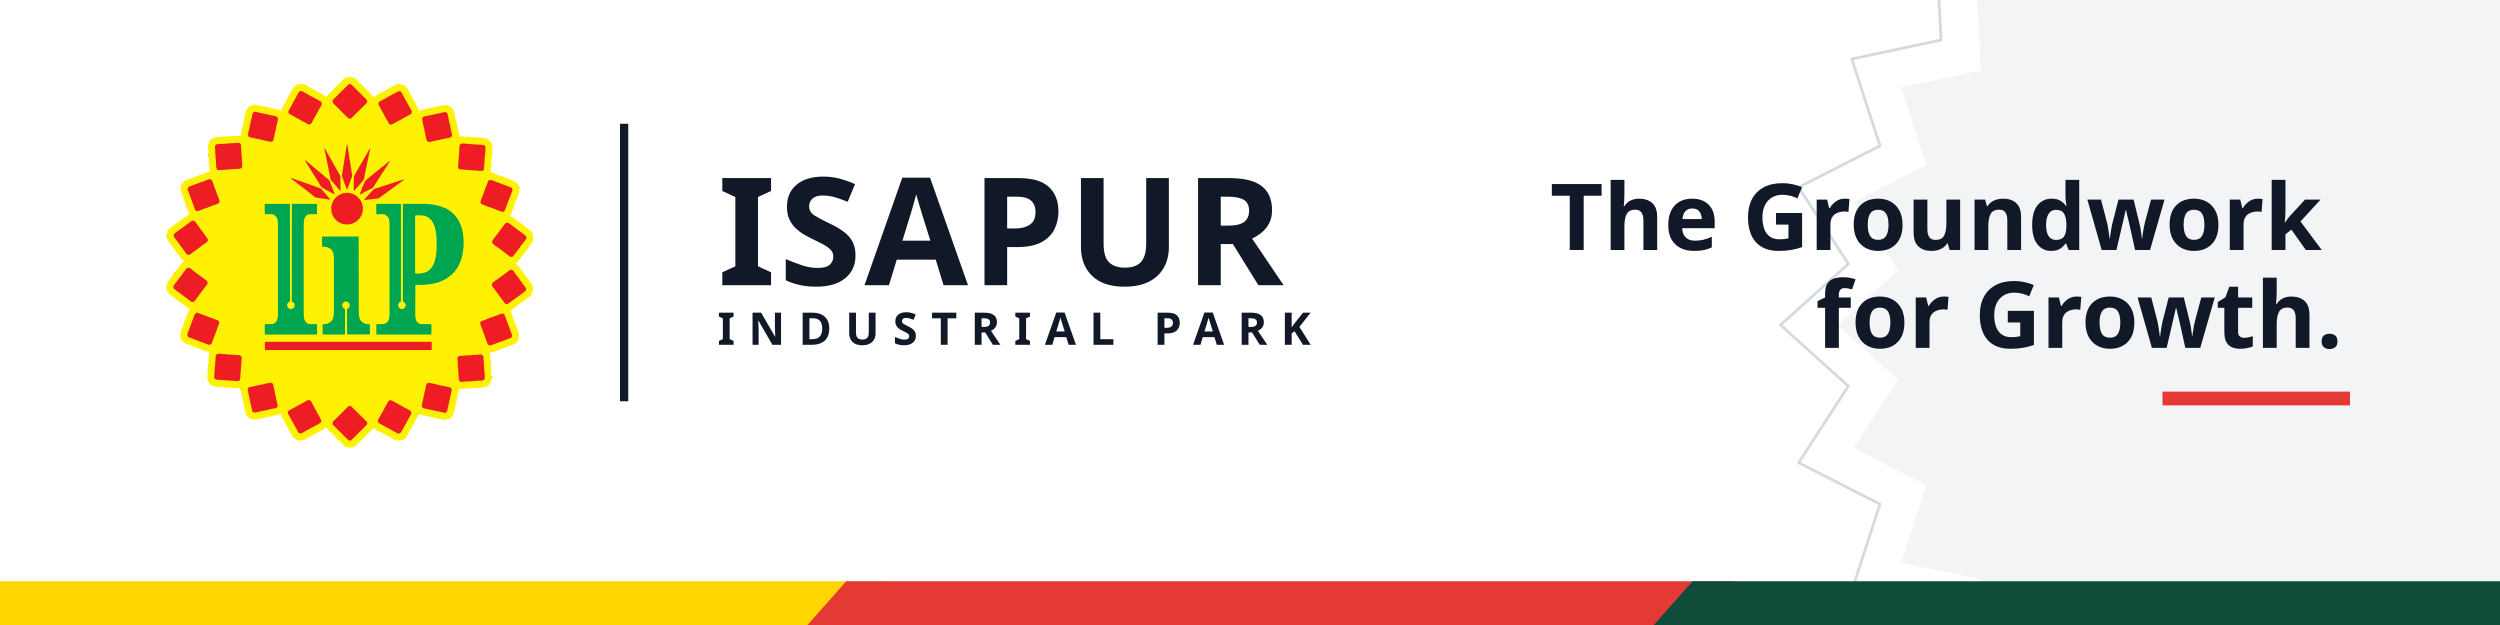
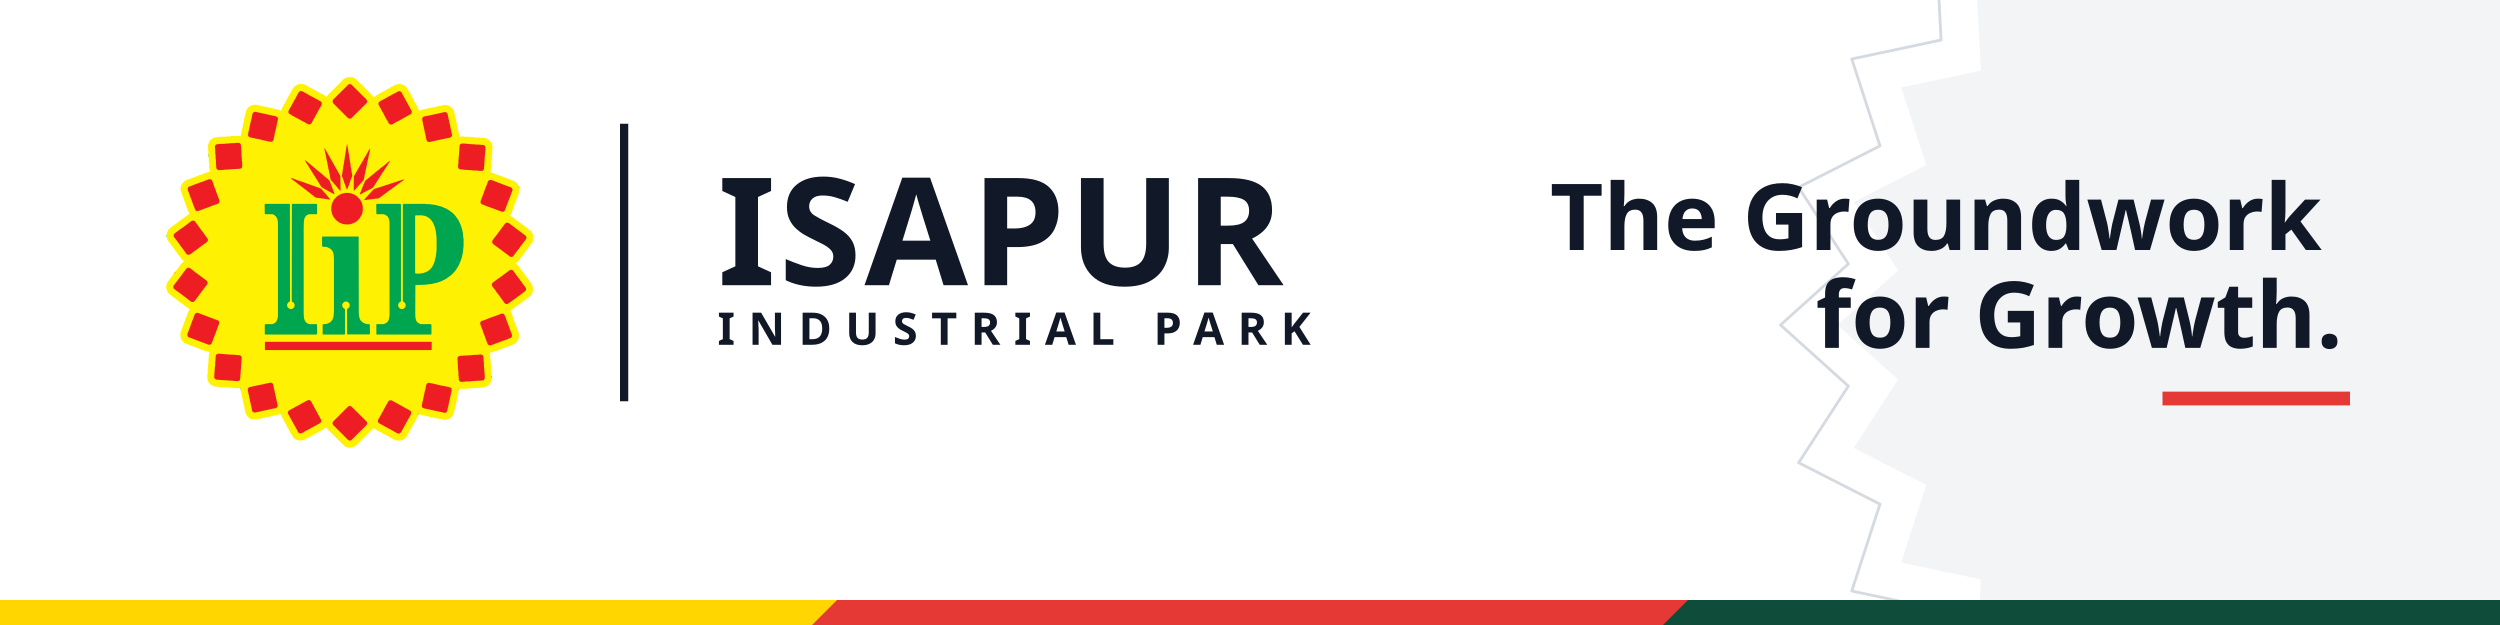
<svg xmlns="http://www.w3.org/2000/svg" xmlns:xlink="http://www.w3.org/1999/xlink" viewBox="0 0 4000 1000" width="20ft" height="5ft">
  <defs>
    <path id="iip-b-base" d="M1472 18 L1467 21 L1463 21 L1446 31 L1315 162 L1313 167 L1308 172 L1299 170 L1292 163 L1281 158 L1277 154 L1257 146 L1253 142 L1236 134 L1217 121 L1209 119 L1205 115 L1188 107 L1184 103 L1170 98 L1151 85 L1131 75 L1127 75 L1122 72 L1088 72 L1083 75 L1074 76 L1070 80 L1059 85 L1042 102 L1036 111 L1010 161 L1006 165 L998 182 L994 186 L993 192 L988 198 L974 227 L967 234 L966 240 L961 246 L960 252 L951 266 L950 278 L942 285 L924 276 L917 276 L903 270 L887 270 L876 264 L863 264 L858 261 L851 261 L846 258 L836 258 L831 255 L821 255 L816 252 L809 252 L792 246 L779 246 L774 243 L767 243 L750 237 L725 237 L720 240 L707 243 L690 253 L676 267 L671 278 L666 284 L666 288 L663 293 L663 303 L660 308 L660 315 L654 332 L654 342 L651 347 L648 372 L642 389 L639 414 L630 440 L630 453 L627 458 L627 477 L620 485 L608 486 L605 484 L600 484 L597 486 L545 486 L540 489 L512 489 L507 492 L452 492 L447 495 L428 495 L423 498 L416 498 L399 505 L390 511 L376 525 L369 539 L369 543 L363 557 L363 603 L366 608 L366 651 L369 656 L369 693 L372 698 L372 741 L375 746 L378 765 L369 774 L362 774 L348 780 L341 780 L330 786 L326 786 L315 792 L293 798 L267 810 L260 810 L243 819 L230 822 L219 828 L212 828 L207 831 L203 831 L177 844 L160 861 L150 878 L150 882 L144 896 L144 915 L147 920 L147 930 L156 950 L156 954 L159 959 L162 972 L168 983 L171 996 L177 1007 L177 1011 L180 1016 L183 1029 L189 1040 L192 1053 L198 1064 L201 1077 L210 1094 L213 1104 L203 1115 L198 1117 L188 1127 L177 1132 L167 1142 L156 1147 L146 1157 L141 1159 L110 1184 L87 1198 L80 1205 L63 1216 L49 1230 L43 1239 L36 1256 L36 1263 L33 1268 L33 1290 L36 1295 L36 1302 L40 1313 L44 1317 L49 1328 L65 1347 L73 1361 L83 1371 L91 1385 L98 1392 L103 1403 L113 1413 L124 1430 L134 1440 L151 1466 L169 1481 L169 1485 L142 1512 L119 1547 L97 1572 L89 1586 L79 1596 L71 1610 L64 1617 L62 1622 L40 1650 L30 1676 L30 1701 L33 1706 L36 1719 L43 1733 L60 1750 L65 1752 L75 1762 L80 1764 L87 1771 L92 1773 L99 1780 L104 1782 L111 1789 L116 1791 L123 1798 L128 1800 L135 1807 L164 1827 L177 1840 L188 1845 L195 1852 L206 1857 L216 1868 L204 1889 L204 1893 L198 1904 L195 1917 L189 1928 L189 1932 L183 1943 L180 1956 L174 1967 L171 1980 L165 1991 L165 1995 L162 2000 L159 2013 L153 2024 L150 2037 L144 2048 L144 2064 L141 2069 L141 2073 L144 2078 L144 2094 L154 2114 L165 2128 L185 2141 L189 2141 L200 2147 L222 2153 L248 2165 L255 2165 L272 2174 L285 2177 L296 2183 L300 2183 L311 2189 L324 2192 L335 2198 L339 2198 L344 2201 L351 2201 L356 2204 L366 2204 L373 2210 L372 2226 L369 2231 L369 2253 L366 2258 L366 2298 L363 2303 L363 2334 L360 2339 L360 2382 L357 2387 L357 2418 L360 2423 L360 2433 L370 2453 L384 2467 L407 2480 L414 2480 L419 2483 L441 2483 L446 2486 L483 2486 L488 2489 L522 2489 L527 2492 L561 2492 L566 2495 L617 2496 L624 2504 L624 2523 L627 2528 L627 2538 L630 2543 L630 2550 L633 2555 L633 2565 L639 2582 L639 2592 L642 2597 L642 2607 L645 2612 L645 2619 L648 2624 L648 2634 L654 2651 L654 2664 L657 2669 L660 2688 L670 2711 L684 2728 L702 2740 L711 2741 L716 2744 L756 2744 L761 2741 L786 2738 L803 2732 L813 2732 L830 2726 L855 2723 L860 2720 L867 2720 L884 2714 L909 2711 L914 2708 L918 2708 L923 2705 L930 2705 L935 2701 L939 2701 L944 2706 L948 2714 L948 2718 L966 2750 L967 2756 L971 2760 L979 2777 L983 2781 L994 2804 L1002 2816 L1003 2822 L1007 2826 L1018 2849 L1022 2853 L1039 2885 L1050 2896 L1067 2906 L1071 2906 L1085 2912 L1113 2912 L1118 2909 L1131 2906 L1184 2878 L1188 2874 L1229 2854 L1248 2841 L1283 2824 L1296 2811 L1305 2809 L1310 2814 L1312 2819 L1449 2956 L1460 2963 L1464 2963 L1469 2966 L1476 2966 L1481 2969 L1506 2969 L1511 2966 L1524 2963 L1532 2957 L1538 2956 L1682 2813 L1698 2824 L1730 2841 L1734 2845 L1742 2847 L1761 2860 L1775 2865 L1779 2869 L1802 2880 L1814 2888 L1820 2889 L1827 2896 L1853 2909 L1857 2909 L1862 2912 L1878 2912 L1881 2914 L1886 2914 L1889 2912 L1902 2912 L1913 2906 L1917 2906 L1925 2902 L1945 2882 L1950 2871 L1955 2865 L1956 2859 L1960 2855 L1968 2838 L1972 2834 L1980 2817 L1984 2813 L1995 2790 L1999 2786 L2013 2757 L2017 2753 L2018 2747 L2023 2741 L2037 2709 L2045 2702 L2049 2702 L2069 2711 L2076 2711 L2081 2714 L2091 2714 L2096 2717 L2103 2717 L2108 2720 L2115 2720 L2132 2726 L2145 2726 L2150 2729 L2160 2729 L2177 2735 L2190 2735 L2207 2741 L2220 2741 L2237 2747 L2262 2747 L2267 2744 L2280 2741 L2294 2734 L2311 2717 L2321 2697 L2321 2690 L2324 2685 L2324 2678 L2330 2661 L2330 2651 L2336 2634 L2336 2624 L2339 2619 L2339 2612 L2345 2595 L2345 2582 L2351 2568 L2351 2555 L2354 2550 L2354 2540 L2357 2535 L2357 2525 L2360 2520 L2360 2507 L2366 2500 L2412 2501 L2417 2498 L2454 2498 L2459 2495 L2505 2495 L2510 2492 L2541 2492 L2546 2489 L2565 2489 L2594 2476 L2608 2462 L2609 2456 L2614 2450 L2621 2436 L2621 2426 L2624 2421 L2624 2399 L2621 2394 L2621 2357 L2618 2352 L2618 2309 L2615 2304 L2615 2267 L2612 2262 L2612 2237 L2609 2232 L2608 2216 L2615 2210 L2628 2210 L2648 2201 L2655 2201 L2660 2198 L2673 2195 L2690 2186 L2703 2183 L2714 2177 L2721 2177 L2738 2168 L2769 2159 L2780 2153 L2784 2153 L2795 2147 L2799 2147 L2810 2140 L2827 2123 L2840 2094 L2840 2060 L2837 2055 L2837 2048 L2825 2022 L2819 2000 L2813 1989 L2810 1976 L2801 1959 L2789 1919 L2783 1908 L2783 1904 L2774 1884 L2774 1880 L2784 1869 L2810 1852 L2820 1842 L2825 1840 L2844 1824 L2858 1816 L2865 1809 L2891 1792 L2901 1782 L2927 1765 L2938 1754 L2944 1745 L2945 1736 L2951 1725 L2951 1715 L2954 1710 L2954 1706 L2951 1701 L2951 1688 L2938 1659 L2928 1649 L2914 1626 L2907 1619 L2899 1605 L2889 1595 L2881 1581 L2874 1574 L2866 1560 L2856 1550 L2839 1524 L2815 1503 L2815 1499 L2820 1494 L2825 1492 L2839 1478 L2841 1473 L2851 1463 L2853 1458 L2878 1427 L2886 1413 L2908 1388 L2916 1374 L2926 1364 L2931 1353 L2941 1343 L2947 1334 L2954 1314 L2954 1280 L2947 1260 L2933 1240 L2916 1229 L2906 1219 L2892 1211 L2879 1198 L2868 1193 L2858 1183 L2844 1175 L2837 1168 L2820 1157 L2798 1138 L2778 1127 L2771 1119 L2771 1115 L2776 1109 L2783 1095 L2786 1082 L2792 1071 L2795 1058 L2801 1047 L2804 1034 L2810 1023 L2813 1010 L2819 999 L2822 986 L2828 975 L2831 962 L2837 951 L2837 947 L2843 933 L2843 896 L2833 873 L2822 859 L2817 857 L2810 850 L2799 843 L2786 840 L2760 828 L2729 819 L2721 813 L2717 813 L2712 810 L2690 804 L2679 798 L2657 792 L2640 783 L2621 780 L2612 771 L2612 767 L2615 762 L2615 755 L2618 750 L2618 722 L2621 717 L2621 674 L2624 669 L2624 635 L2627 630 L2627 590 L2630 585 L2630 569 L2627 564 L2627 557 L2617 534 L2597 514 L2577 504 L2570 504 L2565 501 L2534 501 L2529 498 L2489 498 L2484 495 L2456 495 L2451 492 L2405 492 L2400 489 L2381 489 L2376 492 L2370 491 L2363 483 L2363 467 L2360 462 L2360 452 L2354 435 L2351 410 L2345 393 L2342 368 L2339 363 L2339 356 L2333 339 L2333 329 L2330 324 L2330 317 L2327 312 L2324 293 L2321 288 L2321 284 L2316 278 L2311 267 L2300 256 L2291 250 L2268 240 L2231 240 L2220 246 L2204 246 L2190 252 L2180 252 L2175 255 L2165 255 L2160 258 L2150 258 L2145 261 L2120 264 L2115 267 L2108 267 L2091 273 L2081 273 L2076 276 L2069 276 L2048 285 L2040 278 L2036 263 L2028 251 L2023 237 L2019 233 L1997 192 L1996 186 L1989 179 L1969 138 L1965 134 L1948 102 L1934 88 L1917 78 L1913 78 L1899 72 L1877 72 L1872 75 L1865 75 L1860 78 L1856 78 L1842 85 L1838 89 L1824 94 L1805 107 L1782 118 L1778 122 L1755 133 L1751 137 L1737 142 L1718 155 L1701 163 L1694 170 L1682 177 L1674 170 L1672 165 L1662 155 L1660 150 L1577 67 L1572 65 L1541 31 L1515 18Z" />
    <path id="iip-b-red" d="M1489 2637 L1479 2642 L1361 2760 L1356 2767 L1355 2776 L1358 2787 L1479 2908 L1490 2913 L1496 2913 L1504 2910 L1626 2789 L1631 2779 L1631 2771 L1626 2761 L1503 2639Z M1811 2592 L1805 2595 L1795 2607 L1792 2615 L1777 2640 L1754 2684 L1746 2695 L1745 2700 L1717 2749 L1717 2765 L1722 2772 L1729 2777 L1745 2785 L1748 2788 L1755 2790 L1765 2797 L1822 2827 L1867 2853 L1876 2857 L1889 2857 L1900 2848 L1978 2707 L1982 2698 L1982 2685 L1977 2677 L1970 2672 L1964 2670 L1961 2667 L1930 2651 L1896 2631 L1892 2630 L1871 2617 L1861 2613 L1840 2600 L1823 2592Z M1169 2590 L1161 2590 L1140 2600 L1126 2609 L1122 2610 L1071 2639 L1065 2641 L1040 2656 L1028 2661 L1024 2665 L1018 2667 L1004 2676 L999 2686 L999 2694 L1003 2704 L1073 2830 L1075 2837 L1082 2848 L1091 2855 L1104 2856 L1120 2849 L1137 2838 L1178 2817 L1183 2813 L1216 2796 L1219 2793 L1232 2788 L1243 2780 L1253 2776 L1261 2769 L1265 2762 L1264 2747 L1259 2740 L1245 2712 L1242 2709 L1222 2670 L1218 2665 L1197 2624 L1193 2620 L1192 2615 L1183 2599 L1175 2592Z M2112 2455 L2105 2461 L2100 2474 L2094 2507 L2088 2528 L2085 2548 L2083 2551 L2082 2562 L2078 2574 L2075 2595 L2073 2598 L2069 2621 L2067 2624 L2067 2644 L2074 2652 L2082 2656 L2128 2665 L2136 2668 L2151 2670 L2155 2672 L2224 2686 L2228 2688 L2234 2688 L2247 2692 L2255 2691 L2262 2687 L2265 2684 L2270 2672 L2274 2648 L2276 2645 L2285 2599 L2290 2581 L2291 2571 L2297 2550 L2298 2539 L2301 2531 L2301 2526 L2303 2523 L2304 2503 L2301 2497 L2296 2491 L2257 2481 L2219 2474 L2138 2455 L2131 2455 L2128 2453 L2118 2453Z M874 2455 L867 2452 L855 2452 L831 2458 L825 2458 L808 2463 L742 2476 L735 2479 L728 2479 L719 2482 L714 2482 L711 2484 L691 2487 L682 2496 L679 2502 L681 2523 L683 2526 L686 2546 L689 2553 L691 2569 L696 2586 L697 2597 L702 2614 L702 2620 L707 2637 L714 2675 L719 2683 L724 2687 L736 2690 L784 2680 L788 2678 L817 2673 L825 2670 L832 2670 L835 2668 L841 2668 L849 2665 L904 2654 L915 2645 L917 2639 L917 2627 L911 2605 L911 2598 L909 2596 L908 2585 L906 2582 L904 2567 L900 2554 L898 2539 L895 2531 L893 2516 L888 2499 L881 2463Z M2550 2232 L2538 2227 L2529 2227 L2514 2229 L2468 2231 L2458 2233 L2395 2236 L2364 2239 L2354 2246 L2351 2253 L2350 2262 L2352 2281 L2352 2303 L2354 2313 L2354 2332 L2358 2368 L2358 2389 L2361 2415 L2361 2429 L2364 2435 L2371 2443 L2378 2445 L2393 2445 L2419 2442 L2440 2442 L2495 2437 L2541 2435 L2554 2433 L2559 2431 L2567 2421 L2568 2415 L2567 2383 L2561 2319 L2561 2297 L2558 2270 L2558 2254 L2555 2238Z M433 2224 L426 2232 L423 2248 L422 2276 L420 2287 L420 2308 L417 2329 L412 2405 L413 2413 L416 2419 L425 2426 L434 2428 L448 2428 L460 2430 L557 2436 L584 2439 L603 2439 L610 2436 L617 2429 L621 2402 L621 2384 L623 2375 L623 2357 L626 2333 L626 2317 L628 2307 L628 2289 L631 2260 L631 2251 L626 2239 L616 2233 L569 2229 L525 2227 L458 2221 L441 2221Z M816 2128 L816 2189 L819 2192 L2141 2192 L2144 2190 L2145 2187 L2145 2131 L2142 2126 L818 2126Z M2715 1902 L2699 1902 L2664 1916 L2658 1917 L2656 1919 L2650 1920 L2640 1925 L2628 1928 L2618 1933 L2612 1934 L2567 1952 L2545 1959 L2539 1962 L2534 1968 L2532 1973 L2532 1986 L2535 1992 L2535 1996 L2538 1999 L2538 2003 L2550 2032 L2556 2052 L2562 2065 L2562 2069 L2565 2073 L2575 2103 L2578 2108 L2580 2117 L2585 2127 L2586 2133 L2592 2146 L2602 2154 L2614 2155 L2699 2123 L2705 2122 L2707 2120 L2751 2105 L2755 2102 L2776 2095 L2784 2085 L2785 2071 L2783 2068 L2783 2064 L2765 2019 L2764 2013 L2754 1989 L2752 1980 L2748 1973 L2733 1929 L2730 1925 L2726 1912 L2720 1905Z M269 1896 L259 1903 L252 1919 L251 1925 L249 1927 L245 1941 L234 1967 L234 1971 L231 1975 L216 2019 L213 2023 L209 2037 L198 2064 L199 2079 L205 2087 L212 2091 L231 2097 L249 2105 L255 2106 L259 2109 L265 2110 L278 2116 L287 2118 L297 2123 L305 2125 L307 2127 L327 2133 L331 2136 L337 2137 L344 2141 L351 2142 L355 2145 L367 2149 L379 2149 L385 2146 L391 2140 L399 2119 L401 2117 L402 2110 L425 2052 L425 2048 L428 2044 L438 2014 L441 2009 L443 2000 L449 1988 L452 1978 L452 1970 L448 1960 L443 1956 L402 1941 L400 1939 L389 1936 L281 1895Z M103 1568 L91 1582 L92 1584 L104 1570Z M2782 1552 L2774 1552 L2764 1557 L2689 1613 L2664 1630 L2655 1638 L2653 1638 L2629 1657 L2625 1663 L2624 1673 L2628 1684 L2657 1722 L2659 1727 L2676 1748 L2725 1816 L2732 1823 L2739 1825 L2750 1824 L2771 1810 L2883 1728 L2893 1719 L2897 1711 L2896 1699 L2888 1686 L2874 1669 L2858 1645 L2849 1635 L2847 1630 L2814 1587 L2811 1581 L2801 1569 L2801 1567 L2792 1557Z M206 1535 L195 1539 L187 1546 L185 1551 L163 1578 L161 1583 L90 1676 L87 1682 L86 1691 L90 1702 L114 1721 L124 1727 L130 1733 L136 1736 L226 1805 L235 1809 L242 1809 L252 1805 L257 1800 L341 1687 L353 1673 L359 1662 L359 1649 L351 1638 L260 1571 L226 1544 L215 1537Z M2740 1177 L2733 1181 L2726 1189 L2654 1286 L2639 1304 L2639 1306 L2634 1311 L2628 1321 L2627 1335 L2631 1343 L2636 1348 L2759 1439 L2765 1445 L2773 1449 L2786 1449 L2793 1445 L2800 1437 L2801 1434 L2849 1372 L2849 1370 L2894 1312 L2900 1300 L2900 1294 L2897 1285 L2890 1278 L2762 1182 L2753 1177Z M246 1160 L236 1161 L229 1165 L166 1212 L138 1231 L97 1262 L92 1267 L89 1276 L90 1287 L95 1295 L138 1352 L138 1354 L173 1400 L187 1421 L195 1429 L204 1433 L215 1432 L225 1426 L260 1399 L266 1396 L323 1353 L351 1334 L359 1325 L362 1317 L362 1312 L359 1303 L354 1298 L352 1293 L347 1288 L328 1260 L306 1232 L261 1169 L255 1163Z M1463 939 L1439 943 L1426 947 L1411 954 L1392 966 L1373 985 L1362 1000 L1354 1016 L1347 1038 L1345 1051 L1345 1080 L1352 1109 L1363 1132 L1381 1154 L1392 1164 L1411 1177 L1437 1187 L1452 1190 L1481 1191 L1504 1187 L1533 1175 L1552 1162 L1571 1142 L1588 1112 L1593 1097 L1596 1077 L1596 1053 L1594 1038 L1587 1015 L1584 1012 L1580 1002 L1572 990 L1550 967 L1529 953 L1503 943 L1479 939Z M2604 837 L2594 846 L2586 870 L2571 906 L2569 915 L2566 919 L2561 936 L2534 1006 L2535 1019 L2540 1027 L2549 1032 L2560 1035 L2562 1037 L2599 1051 L2608 1053 L2612 1056 L2618 1057 L2623 1060 L2632 1062 L2647 1069 L2656 1071 L2660 1074 L2666 1075 L2705 1090 L2715 1090 L2721 1087 L2729 1078 L2729 1075 L2733 1068 L2734 1062 L2736 1060 L2736 1057 L2787 924 L2789 916 L2788 909 L2782 899 L2766 891 L2757 889 L2753 886 L2747 885 L2622 837Z M1925 833 L1921 832 L1895 841 L1891 841 L1864 851 L1845 856 L1840 859 L1818 865 L1791 875 L1787 875 L1775 880 L1771 880 L1769 882 L1687 908 L1673 921 L1608 992 L1608 995 L1623 996 L1635 993 L1668 990 L1699 985 L1719 984 L1727 980 L1779 941 L1789 935 L1795 929 L1815 916 L1843 894 L1849 891 L1876 870 L1912 845Z M384 831 L368 831 L317 851 L300 856 L290 861 L259 871 L255 874 L249 875 L239 880 L235 880 L233 882 L210 890 L204 896 L201 902 L201 915 L210 937 L210 941 L215 951 L218 963 L221 967 L222 973 L233 999 L235 1008 L239 1015 L241 1024 L254 1056 L254 1059 L257 1063 L258 1070 L265 1080 L273 1084 L282 1084 L304 1077 L306 1075 L312 1074 L341 1062 L347 1061 L406 1038 L431 1030 L448 1022 L454 1013 L454 1000 L431 940 L419 904 L414 894 L401 855 L394 839Z M1023 822 L1028 828 L1044 841 L1072 861 L1075 865 L1120 898 L1123 902 L1130 906 L1218 975 L1229 978 L1296 987 L1302 989 L1310 989 L1322 992 L1336 991 L1336 989 L1313 964 L1312 961 L1265 908 L1259 903 L1220 890 L1216 887 L1195 881 L1176 873 L1170 872 L1168 870 L1159 868 L1128 856 L1068 836 L1057 831 L1051 830 L1046 827 L1031 822Z M1811 685 L1809 685 L1799 694 L1796 695 L1761 725 L1734 745 L1720 758 L1717 759 L1615 843 L1605 868 L1602 871 L1601 878 L1597 885 L1581 928 L1578 932 L1573 946 L1574 951 L1586 947 L1602 937 L1672 901 L1681 892 L1756 774 L1768 758 L1770 752 L1793 719 L1794 715 L1811 690Z M1136 679 L1135 681 L1145 697 L1146 701 L1164 727 L1171 741 L1175 745 L1190 771 L1194 775 L1195 779 L1217 812 L1218 816 L1235 841 L1258 880 L1265 889 L1266 893 L1332 931 L1369 950 L1370 944 L1331 842 L1312 824 L1291 808 L1287 803 L1252 774 L1249 773 L1246 769 L1138 679Z M1654 585 L1645 598 L1626 631 L1625 635 L1604 669 L1601 677 L1592 690 L1526 805 L1524 852 L1524 921 L1526 923 L1600 840 L1604 832 L1610 805 L1610 799 L1613 791 L1614 780 L1617 773 L1620 751 L1624 739 L1625 727 L1628 720 L1632 696 L1635 687 L1635 681 L1637 677 L1637 671 L1641 659 L1643 643 L1649 621 L1649 614 L1652 606 L1655 588Z M1291 584 L1290 589 L1293 604 L1295 607 L1295 614 L1302 643 L1305 663 L1307 667 L1308 678 L1314 702 L1314 709 L1317 718 L1317 723 L1319 726 L1322 748 L1325 756 L1326 767 L1329 776 L1329 782 L1331 786 L1339 831 L1342 837 L1361 858 L1362 861 L1384 885 L1405 911 L1409 914 L1410 917 L1417 922 L1419 920 L1417 804 L1293 585Z M1471 550 L1465 574 L1464 588 L1458 618 L1458 628 L1455 638 L1446 702 L1440 730 L1439 748 L1437 751 L1433 783 L1430 795 L1430 807 L1433 812 L1434 819 L1437 823 L1452 868 L1454 870 L1459 887 L1464 897 L1465 903 L1470 912 L1473 910 L1478 895 L1480 893 L1482 884 L1486 877 L1498 840 L1511 808 L1511 792 L1508 782 L1508 774 L1506 771 L1505 754 L1499 726 L1499 716 L1493 688 L1493 679 L1491 675 L1484 623 L1481 613 L1478 584 L1476 581 L1474 561Z M2372 552 L2367 563 L2363 629 L2358 678 L2358 699 L2355 720 L2355 735 L2361 747 L2370 752 L2392 753 L2402 755 L2457 758 L2468 760 L2513 762 L2524 764 L2547 764 L2553 761 L2559 755 L2561 750 L2562 729 L2564 723 L2567 663 L2573 604 L2573 572 L2570 566 L2560 558 L2512 554 L2492 554 L2483 552 L2467 552 L2402 546 L2384 546Z M616 543 L605 540 L595 540 L569 543 L548 543 L522 546 L507 546 L496 548 L447 550 L427 554 L422 559 L418 569 L418 580 L420 595 L420 617 L423 644 L423 659 L426 683 L427 718 L429 741 L432 749 L437 754 L446 758 L488 756 L500 754 L520 754 L532 752 L618 747 L630 741 L635 733 L635 702 L632 676 L632 656 L630 650 L629 611 L625 559 L622 550Z M2262 298 L2257 296 L2244 296 L2188 309 L2178 310 L2175 312 L2156 315 L2152 317 L2082 331 L2077 334 L2070 342 L2070 364 L2072 367 L2078 401 L2081 408 L2082 419 L2088 440 L2088 448 L2099 492 L2101 508 L2106 524 L2113 531 L2124 534 L2138 532 L2142 530 L2152 529 L2156 527 L2176 524 L2179 522 L2189 521 L2193 519 L2286 500 L2296 497 L2303 491 L2307 482 L2307 476 L2300 445 L2300 439 L2298 437 L2290 393 L2285 377 L2282 357 L2279 350 L2279 342 L2277 339 L2277 334 L2274 326 L2273 315 L2269 305Z M721 301 L718 306 L716 316 L714 319 L714 326 L696 403 L696 410 L693 416 L690 437 L688 440 L682 469 L682 483 L686 490 L692 495 L729 504 L735 504 L738 506 L743 506 L820 524 L830 525 L837 528 L858 532 L869 532 L874 530 L881 524 L887 507 L887 501 L892 483 L893 472 L905 424 L905 416 L907 413 L913 382 L916 374 L920 352 L919 342 L914 335 L903 329 L743 294 L731 294Z M1891 129 L1878 130 L1871 135 L1819 162 L1816 165 L1795 175 L1774 188 L1746 202 L1729 212 L1723 218 L1721 224 L1722 238 L1741 271 L1742 275 L1745 278 L1747 285 L1754 295 L1778 341 L1781 344 L1786 356 L1793 366 L1803 386 L1810 392 L1817 395 L1825 395 L1841 388 L1844 385 L1912 349 L1922 342 L1936 336 L1939 333 L1977 313 L1985 305 L1986 289 L1983 281 L1979 276 L1965 248 L1961 244 L1960 239 L1915 159 L1908 144 L1898 132Z M1099 128 L1093 130 L1086 137 L1075 156 L1055 195 L1052 198 L1025 249 L1011 272 L1003 290 L1003 297 L1007 306 L1012 311 L1025 317 L1028 320 L1066 341 L1072 343 L1075 346 L1097 357 L1100 360 L1143 382 L1146 385 L1162 393 L1173 394 L1183 389 L1192 376 L1199 361 L1215 334 L1218 326 L1221 323 L1222 319 L1225 316 L1242 283 L1247 276 L1249 270 L1265 244 L1269 235 L1269 222 L1263 212 L1242 201 L1239 198 L1218 188 L1215 185 L1189 172 L1120 133 L1109 128Z M1491 72 L1482 75 L1357 199 L1356 217 L1362 227 L1476 341 L1485 347 L1497 348 L1503 346 L1625 225 L1629 220 L1631 214 L1631 206 L1624 194 L1504 75Z" />
    <path id="iip-b-green" d="M2039 2694 L2037 2695 L2035 2702 L2035 2712 L2037 2710 L2037 2702 L2040 2697Z M2359 2496 L2359 2520 L2361 2499Z M625 2490 L623 2500 L625 2523Z M2622 2397 L2621 2399 L2623 2421 L2624 2399Z M1274 1287 L1271 1294 L1272 1366 L1278 1369 L1298 1369 L1310 1371 L1330 1380 L1341 1387 L1353 1400 L1362 1422 L1366 1456 L1366 1886 L1363 1922 L1355 1948 L1347 1960 L1335 1971 L1313 1982 L1296 1985 L1283 1985 L1279 1986 L1276 1989 L1276 2065 L1278 2067 L1286 2068 L1446 2068 L1452 2067 L1454 2065 L1454 1866 L1437 1852 L1433 1844 L1432 1831 L1434 1823 L1446 1809 L1457 1805 L1468 1805 L1482 1812 L1487 1818 L1492 1830 L1492 1839 L1487 1852 L1470 1866 L1471 2067 L1650 2067 L1653 2061 L1652 1988 L1647 1985 L1632 1985 L1620 1983 L1604 1977 L1593 1970 L1578 1955 L1571 1940 L1566 1920 L1564 1899 L1563 1289 L1560 1287Z M34 1268 L33 1289 L35 1291 L36 1289Z M1707 1027 L1703 1033 L1704 1107 L1706 1109 L1757 1109 L1768 1111 L1777 1115 L1794 1127 L1802 1142 L1807 1160 L1809 1181 L1809 1906 L1808 1923 L1803 1949 L1798 1960 L1787 1973 L1775 1980 L1759 1985 L1708 1985 L1704 1988 L1704 2066 L1707 2068 L2139 2068 L2142 2065 L2143 2061 L2143 1993 L2141 1987 L2132 1985 L2062 1985 L2052 1983 L2034 1974 L2023 1960 L2018 1946 L2015 1928 L2014 1905 L2015 1676 L2018 1673 L2022 1672 L2032 1673 L2092 1671 L2143 1665 L2188 1655 L2222 1643 L2254 1627 L2296 1598 L2321 1574 L2339 1552 L2357 1523 L2368 1501 L2369 1495 L2372 1491 L2384 1456 L2393 1417 L2393 1409 L2396 1397 L2396 1385 L2399 1365 L2399 1304 L2397 1298 L2393 1254 L2391 1251 L2391 1246 L2385 1222 L2374 1190 L2359 1159 L2351 1146 L2330 1118 L2317 1104 L2296 1087 L2272 1071 L2256 1062 L2250 1061 L2224 1049 L2171 1035 L2128 1029 L2112 1029 L2097 1027 L1920 1027 L1915 1031 L1915 1800 L1916 1804 L1925 1810 L1933 1818 L1938 1831 L1938 1839 L1933 1851 L1924 1860 L1916 1864 L1905 1865 L1892 1861 L1883 1852 L1878 1840 L1878 1829 L1882 1819 L1890 1810 L1900 1804 L1900 1031 L1896 1027Z M2018 1118 L2063 1118 L2088 1122 L2105 1128 L2126 1141 L2144 1159 L2149 1168 L2153 1172 L2169 1209 L2178 1246 L2184 1298 L2184 1396 L2178 1445 L2167 1490 L2153 1522 L2142 1538 L2125 1555 L2111 1565 L2096 1572 L2082 1576 L2080 1578 L2042 1583 L2017 1582 L2013 1577 L2013 1123Z M819 1027 L815 1030 L814 1035 L815 1107 L817 1109 L873 1109 L880 1110 L890 1115 L905 1128 L913 1143 L918 1159 L920 1182 L920 1923 L918 1928 L918 1937 L909 1961 L905 1967 L891 1979 L875 1985 L823 1985 L818 1986 L815 1989 L815 2065 L819 2068 L1227 2068 L1231 2065 L1232 2055 L1231 1989 L1228 1986 L1221 1985 L1170 1985 L1154 1979 L1147 1974 L1137 1962 L1130 1947 L1127 1932 L1125 1899 L1125 1209 L1127 1160 L1129 1156 L1130 1147 L1136 1132 L1147 1119 L1161 1111 L1170 1109 L1229 1109 L1231 1107 L1231 1030 L1227 1027 L1035 1027 L1031 1030 L1030 1797 L1031 1804 L1041 1811 L1049 1819 L1053 1831 L1053 1838 L1049 1850 L1042 1858 L1031 1864 L1019 1865 L1005 1859 L997 1851 L993 1839 L993 1830 L997 1819 L1004 1811 L1015 1804 L1016 1794 L1015 1031 L1011 1027Z M2839 888 L2838 892 L2840 895 L2842 908 L2843 896Z M367 620 L366 645 L367 650 L369 651Z" />
  </defs>
  <defs>
    <clipPath id="cp">
      <rect x="0" y="0" width="4000" height="1000" />
    </clipPath>
  </defs>
  <g clip-path="url(#cp)">
    <rect x="0" y="0" width="4000" height="1000" fill="#FFFFFF" />
    <polygon points="3700.00,-240.00 3787.30,-143.08 3896.70,-214.10 3955.94,-97.89 4080.00,-138.18 4107.14,-10.59 4237.40,-17.40 4230.59,112.86 4358.18,140.00 4317.89,264.06 4434.10,323.30 4363.08,432.70 4460.00,520.00 4363.08,607.30 4434.10,716.70 4317.89,775.94 4358.18,900.00 4230.59,927.14 4237.40,1057.40 4107.14,1050.59 4080.00,1178.18 3955.94,1137.89 3896.70,1254.10 3787.30,1183.08 3700.00,1280.00 3612.70,1183.08 3503.30,1254.10 3444.06,1137.89 3320.00,1178.18 3292.86,1050.59 3162.60,1057.40 3169.41,927.14 3041.82,900.00 3082.11,775.94 2965.90,716.70 3036.92,607.30 2940.00,520.00 3036.92,432.70 2965.90,323.30 3082.11,264.06 3041.82,140.00 3169.41,112.86 3162.60,-17.40 3292.86,-10.59 3320.00,-138.18 3444.06,-97.89 3503.30,-214.10 3612.70,-143.08" fill="#F2F4F6" />
    <polygon points="3700.00,-331.20 3797.77,-222.65 3920.31,-302.20 3986.65,-172.04 4125.60,-217.16 4156.00,-74.27 4301.89,-81.89 4294.27,64.00 4437.16,94.40 4392.04,233.35 4522.20,299.69 4442.65,422.23 4551.20,520.00 4442.65,617.77 4522.20,740.31 4392.04,806.65 4437.16,945.60 4294.27,976.00 4301.89,1121.89 4156.00,1114.27 4125.60,1257.16 3986.65,1212.04 3920.31,1342.20 3797.77,1262.65 3700.00,1371.20 3602.23,1262.65 3479.69,1342.20 3413.35,1212.04 3274.40,1257.16 3244.00,1114.27 3098.11,1121.89 3105.73,976.00 2962.84,945.60 3007.96,806.65 2877.80,740.31 2957.35,617.77 2848.80,520.00 2957.35,422.23 2877.80,299.69 3007.96,233.35 2962.84,94.40 3105.73,64.00 3098.11,-81.89 3244.00,-74.27 3274.40,-217.16 3413.35,-172.04 3479.69,-302.20 3602.23,-222.65" fill="none" stroke="#D5DAE1" stroke-width="4.56" stroke-linejoin="round" />
    <g id="badge-gt" transform="translate(260.00 120.00) scale(0.2008)">
      <use href="#iip-b-base" xlink:href="#iip-b-base" fill="#FEF102" fill-rule="evenodd" />
      <use href="#iip-b-red" xlink:href="#iip-b-red" fill="#EE1D23" fill-rule="evenodd" />
      <use href="#iip-b-green" xlink:href="#iip-b-green" fill="#00A54F" fill-rule="evenodd" />
    </g>
    <rect x="992.00" y="198.00" width="13.20" height="444.00" fill="#111827" />
    <text x="1148.00" y="456.30" font-family="Montserrat, sans-serif" font-weight="800" font-size="240.00" letter-spacing="4.80" fill="#111827">ISAPUR</text>
    <text x="1148.00" y="551.70" font-family="Montserrat, sans-serif" font-weight="600" font-size="72.00" letter-spacing="21.59" fill="#111827">INDUSTRIAL PARK</text>
    <text x="2480.00" y="400.00" font-family="Montserrat, sans-serif" font-weight="600" font-size="147.70" fill="#111827">The Groundwork</text>
    <text x="2905.09" y="556.57" font-family="Montserrat, sans-serif" font-weight="600" font-size="147.70" fill="#111827">for Growth.</text>
    <rect x="3460.0" y="626.6" width="300.0" height="22.0" fill="#E53935" />
-     <polygon points="0.0,930.0 1421.7,930.0 1359.7,1000.0 -62.0,1000.0" fill="#FFD600" />
-     <polygon points="1354.0,930.0 2775.7,930.0 2713.7,1000.0 1292.0,1000.0" fill="#E53935" />
-     <polygon points="2708.0,930.0 4129.7,930.0 4067.7,1000.0 2646.0,1000.0" fill="#0F4D3A" />
+     <polygon points="-22.0,960.0 1407.4,960.0 1367.4,1000.0 -62.0,1000.0" fill="#FFD600" />
+     <polygon points="1339.3,960.0 2768.7,960.0 2728.7,1000.0 1299.3,1000.0" fill="#E53935" />
+     <polygon points="2700.7,960.0 4130.1,960.0 4090.1,1000.0 2660.7,1000.0" fill="#0F4D3A" />
  </g>
</svg>
